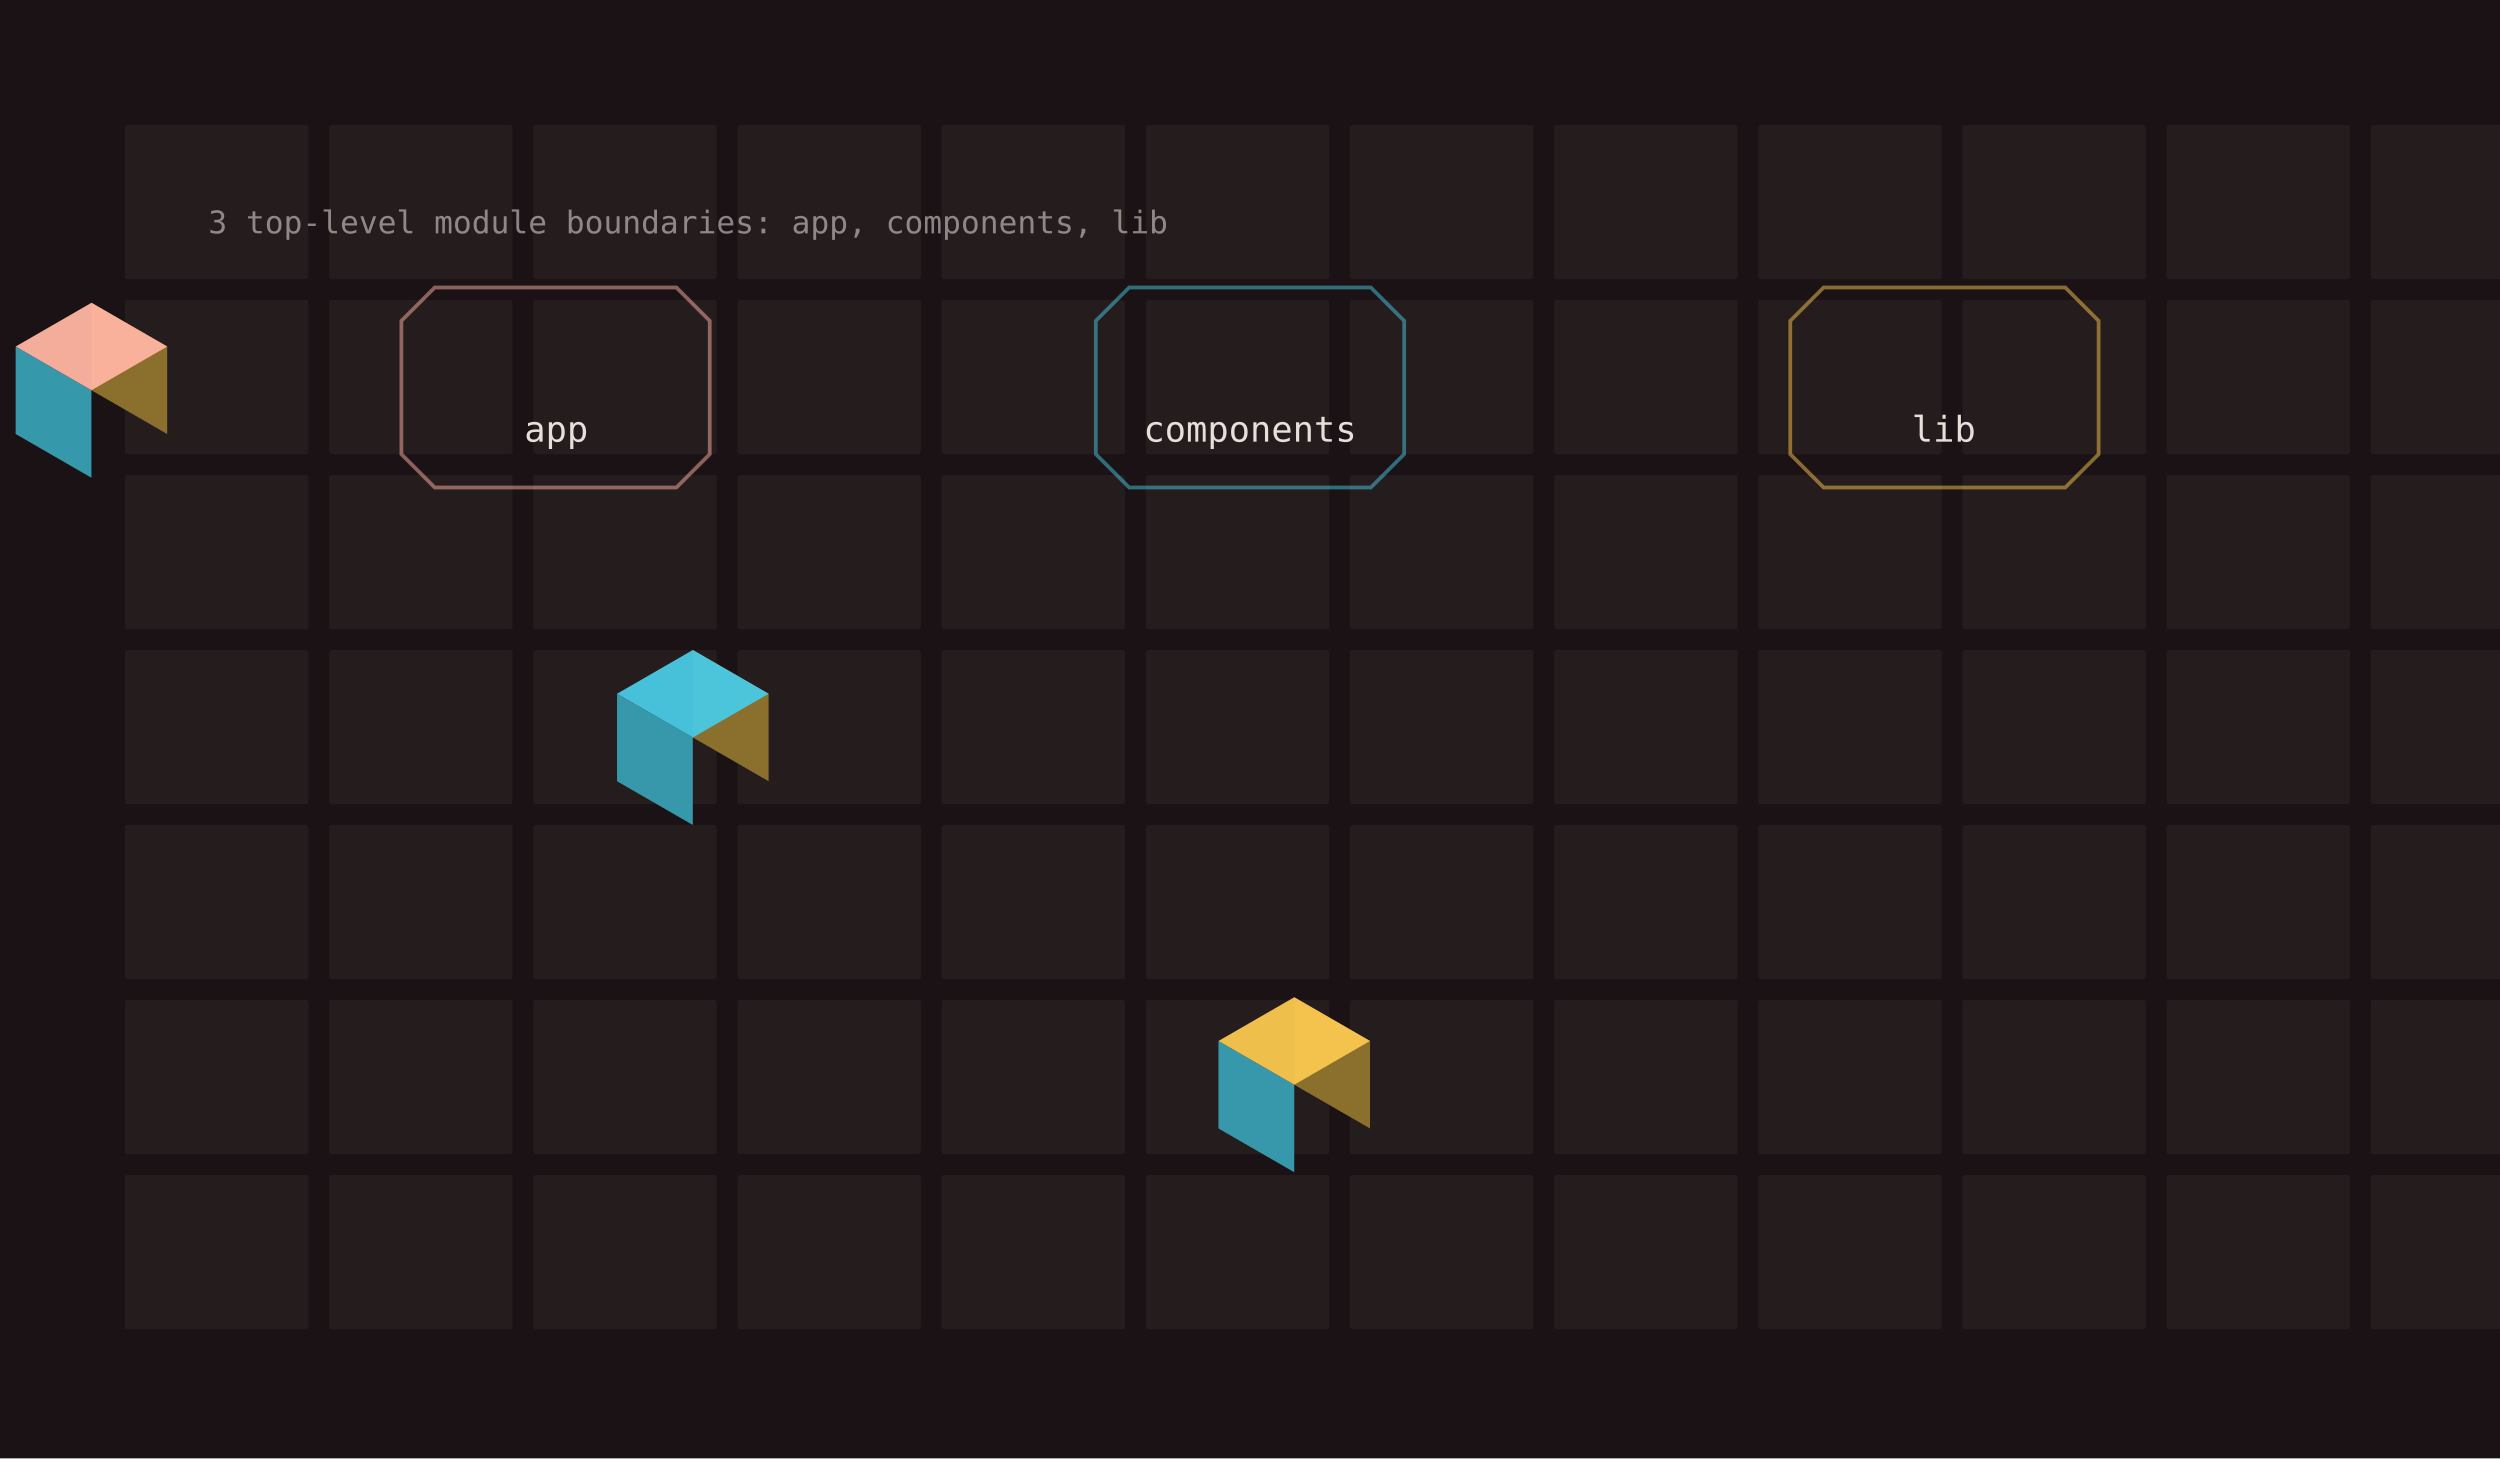
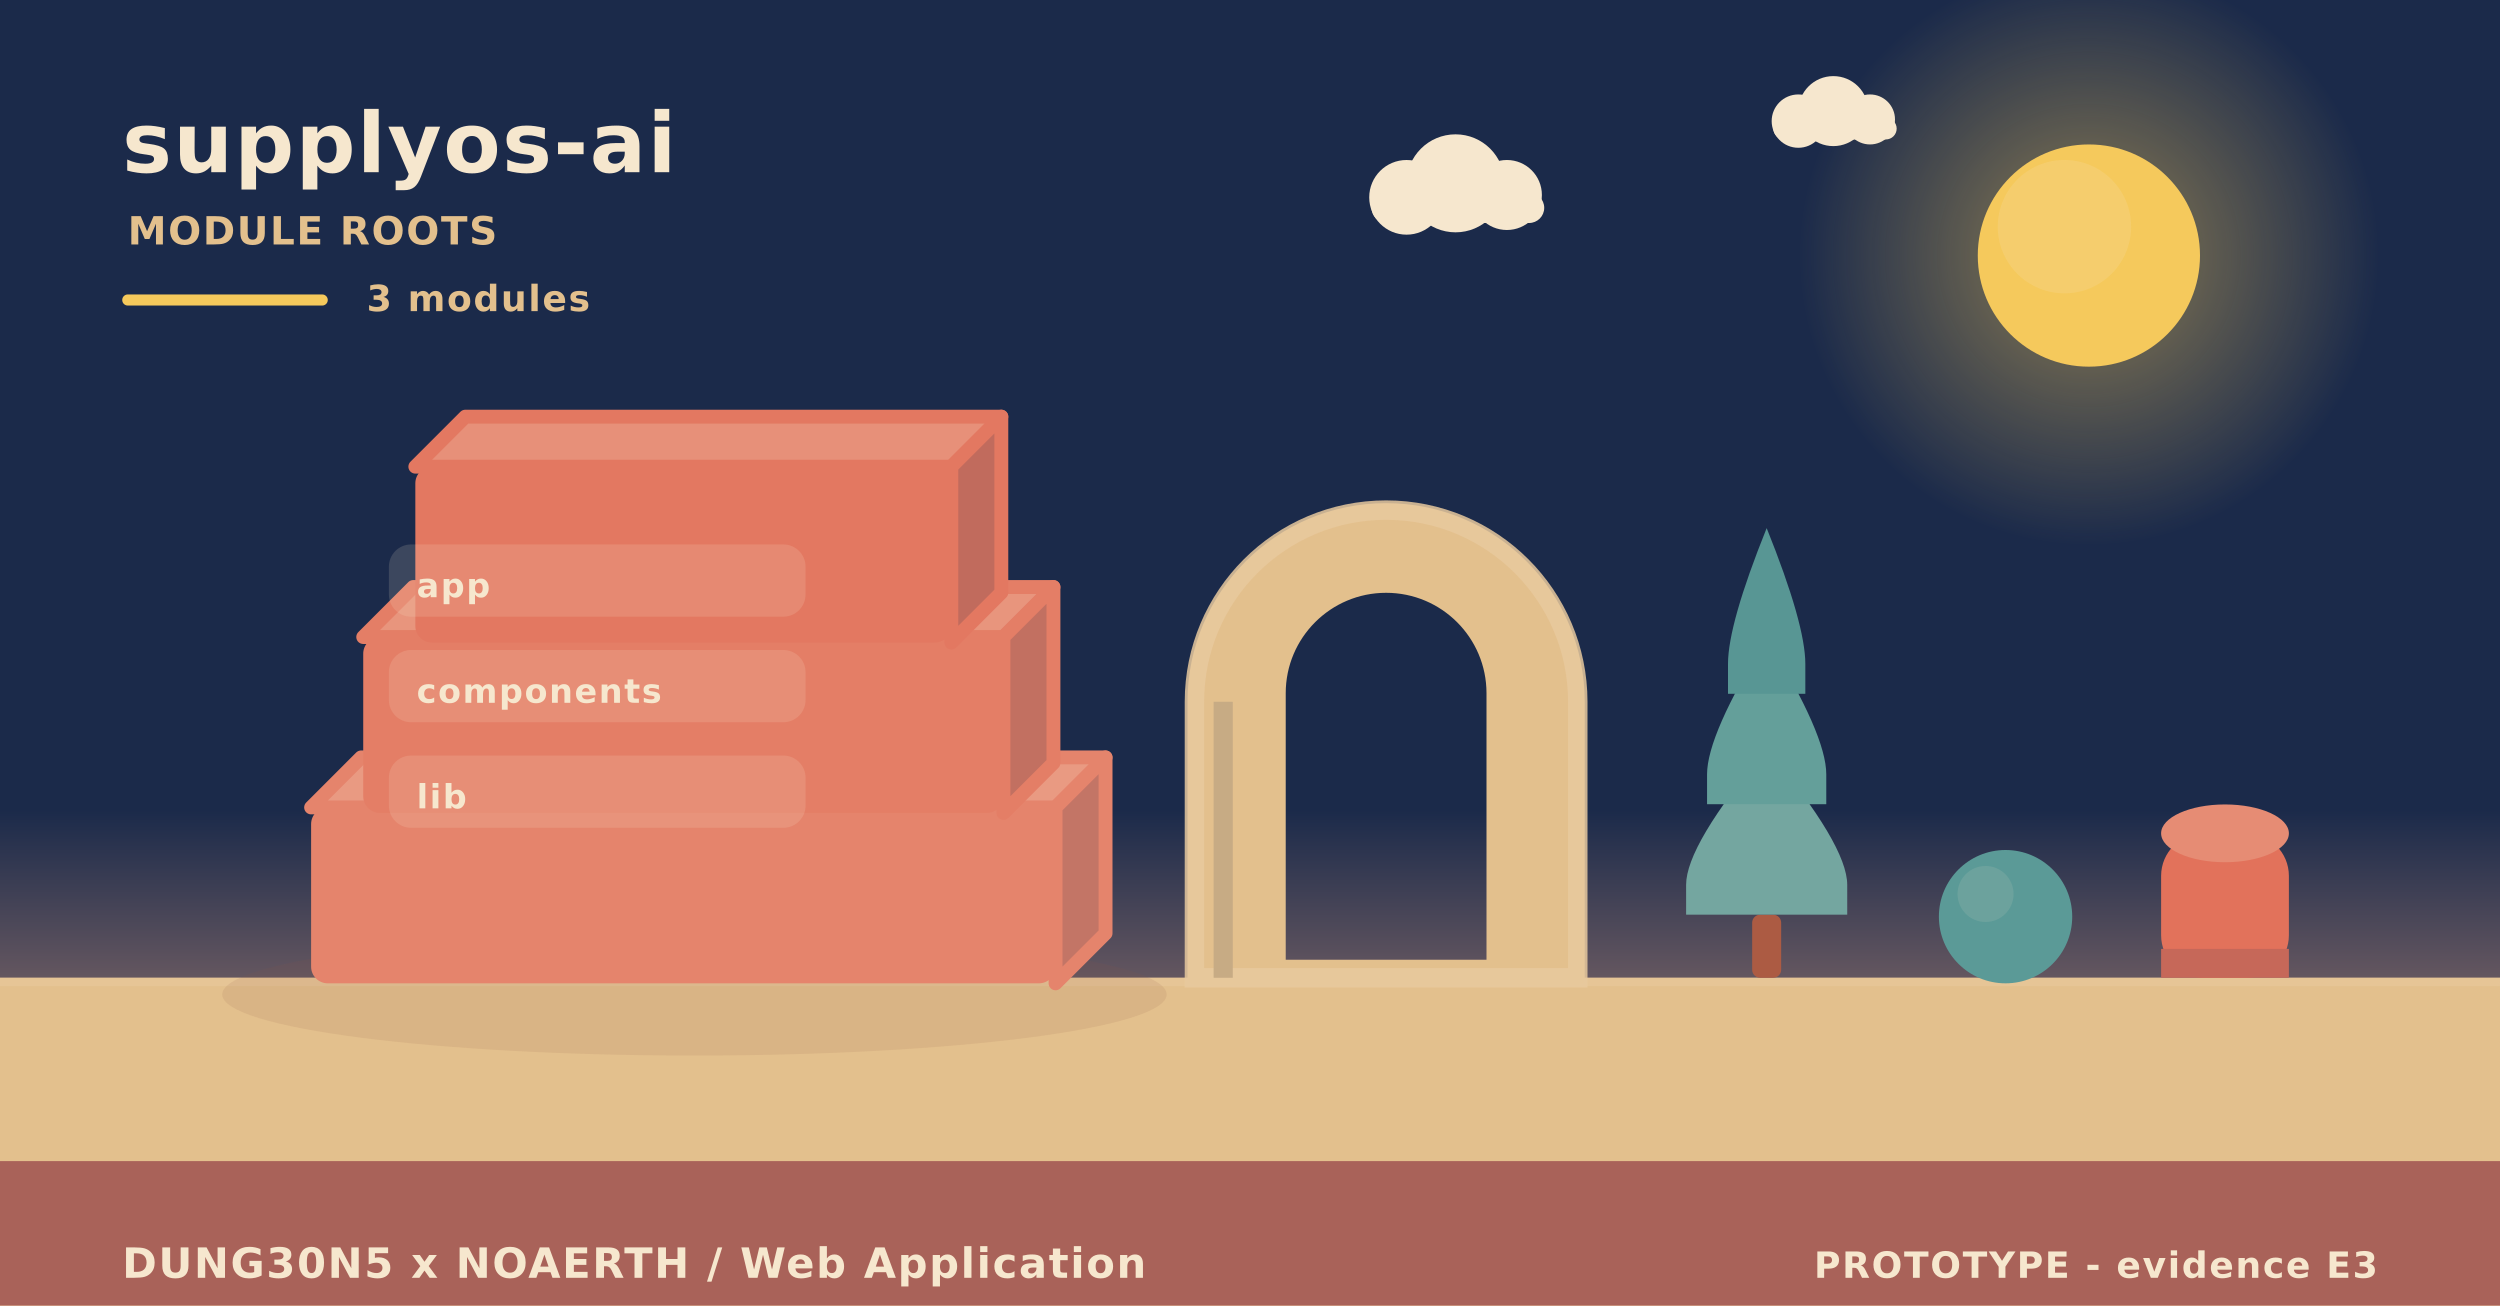
- <svg xmlns="http://www.w3.org/2000/svg" viewBox="0 0 1200 700" width="1200" height="700" role="img" aria-label="supplyos-ai architecture">
-   <rect width="1200" height="700" fill="#1a1214" />
-   <defs>
-     <linearGradient id="ga" x1="0" y1="0" x2="1" y2="1">
-       <stop offset="0%" stop-color="#ffb4a2" />
-       <stop offset="100%" stop-color="#48cae4" />
-     </linearGradient>
-   </defs>
-   <rect x="60.00" y="60.00" width="88.00" height="74.00" rx="1.20" fill="#fdf4f0" opacity="0.05" />
-   <rect x="158.00" y="60.00" width="88.00" height="74.00" rx="1.20" fill="#fdf4f0" opacity="0.05" />
-   <rect x="256.00" y="60.00" width="88.00" height="74.00" rx="1.20" fill="#fdf4f0" opacity="0.05" />
-   <rect x="354.00" y="60.00" width="88.00" height="74.00" rx="1.20" fill="#fdf4f0" opacity="0.05" />
-   <rect x="452.00" y="60.00" width="88.00" height="74.00" rx="1.20" fill="#fdf4f0" opacity="0.05" />
-   <rect x="550.00" y="60.00" width="88.00" height="74.00" rx="1.20" fill="#fdf4f0" opacity="0.05" />
-   <rect x="648.00" y="60.00" width="88.00" height="74.00" rx="1.20" fill="#fdf4f0" opacity="0.05" />
-   <rect x="746.00" y="60.00" width="88.00" height="74.00" rx="1.20" fill="#fdf4f0" opacity="0.05" />
-   <rect x="844.00" y="60.00" width="88.00" height="74.00" rx="1.20" fill="#fdf4f0" opacity="0.05" />
-   <rect x="942.00" y="60.00" width="88.00" height="74.00" rx="1.20" fill="#fdf4f0" opacity="0.05" />
-   <rect x="1040.00" y="60.00" width="88.00" height="74.00" rx="1.20" fill="#fdf4f0" opacity="0.05" />
-   <rect x="1138.00" y="60.00" width="88.00" height="74.00" rx="1.20" fill="#fdf4f0" opacity="0.05" />
-   <rect x="60.00" y="144.00" width="88.00" height="74.00" rx="1.20" fill="#fdf4f0" opacity="0.05" />
-   <rect x="158.00" y="144.00" width="88.00" height="74.00" rx="1.20" fill="#fdf4f0" opacity="0.05" />
-   <rect x="256.00" y="144.00" width="88.00" height="74.00" rx="1.20" fill="#fdf4f0" opacity="0.05" />
-   <rect x="354.00" y="144.00" width="88.00" height="74.00" rx="1.20" fill="#fdf4f0" opacity="0.05" />
-   <rect x="452.00" y="144.00" width="88.00" height="74.00" rx="1.20" fill="#fdf4f0" opacity="0.05" />
-   <rect x="550.00" y="144.00" width="88.00" height="74.00" rx="1.20" fill="#fdf4f0" opacity="0.05" />
-   <rect x="648.00" y="144.00" width="88.00" height="74.00" rx="1.20" fill="#fdf4f0" opacity="0.05" />
-   <rect x="746.00" y="144.00" width="88.00" height="74.00" rx="1.20" fill="#fdf4f0" opacity="0.05" />
-   <rect x="844.00" y="144.00" width="88.00" height="74.00" rx="1.20" fill="#fdf4f0" opacity="0.05" />
-   <rect x="942.00" y="144.00" width="88.00" height="74.00" rx="1.20" fill="#fdf4f0" opacity="0.05" />
-   <rect x="1040.00" y="144.00" width="88.00" height="74.00" rx="1.20" fill="#fdf4f0" opacity="0.05" />
-   <rect x="1138.00" y="144.00" width="88.00" height="74.00" rx="1.20" fill="#fdf4f0" opacity="0.05" />
-   <rect x="60.00" y="228.00" width="88.00" height="74.00" rx="1.20" fill="#fdf4f0" opacity="0.05" />
-   <rect x="158.00" y="228.00" width="88.00" height="74.00" rx="1.20" fill="#fdf4f0" opacity="0.05" />
-   <rect x="256.00" y="228.00" width="88.00" height="74.00" rx="1.20" fill="#fdf4f0" opacity="0.05" />
-   <rect x="354.00" y="228.00" width="88.00" height="74.00" rx="1.20" fill="#fdf4f0" opacity="0.05" />
-   <rect x="452.00" y="228.00" width="88.00" height="74.00" rx="1.20" fill="#fdf4f0" opacity="0.05" />
-   <rect x="550.00" y="228.00" width="88.00" height="74.00" rx="1.20" fill="#fdf4f0" opacity="0.05" />
-   <rect x="648.00" y="228.00" width="88.00" height="74.00" rx="1.20" fill="#fdf4f0" opacity="0.05" />
-   <rect x="746.00" y="228.00" width="88.00" height="74.00" rx="1.20" fill="#fdf4f0" opacity="0.05" />
-   <rect x="844.00" y="228.00" width="88.00" height="74.00" rx="1.20" fill="#fdf4f0" opacity="0.05" />
-   <rect x="942.00" y="228.00" width="88.00" height="74.00" rx="1.20" fill="#fdf4f0" opacity="0.05" />
-   <rect x="1040.00" y="228.00" width="88.00" height="74.00" rx="1.20" fill="#fdf4f0" opacity="0.05" />
-   <rect x="1138.00" y="228.00" width="88.00" height="74.00" rx="1.20" fill="#fdf4f0" opacity="0.05" />
-   <rect x="60.00" y="312.00" width="88.00" height="74.00" rx="1.20" fill="#fdf4f0" opacity="0.05" />
-   <rect x="158.00" y="312.00" width="88.00" height="74.00" rx="1.20" fill="#fdf4f0" opacity="0.05" />
-   <rect x="256.00" y="312.00" width="88.00" height="74.00" rx="1.20" fill="#fdf4f0" opacity="0.05" />
-   <rect x="354.00" y="312.00" width="88.00" height="74.00" rx="1.20" fill="#fdf4f0" opacity="0.05" />
-   <rect x="452.00" y="312.00" width="88.00" height="74.00" rx="1.20" fill="#fdf4f0" opacity="0.05" />
-   <rect x="550.00" y="312.00" width="88.00" height="74.00" rx="1.20" fill="#fdf4f0" opacity="0.05" />
-   <rect x="648.00" y="312.00" width="88.00" height="74.00" rx="1.20" fill="#fdf4f0" opacity="0.05" />
-   <rect x="746.00" y="312.00" width="88.00" height="74.00" rx="1.20" fill="#fdf4f0" opacity="0.05" />
-   <rect x="844.00" y="312.00" width="88.00" height="74.00" rx="1.20" fill="#fdf4f0" opacity="0.05" />
-   <rect x="942.00" y="312.00" width="88.00" height="74.00" rx="1.20" fill="#fdf4f0" opacity="0.05" />
-   <rect x="1040.00" y="312.00" width="88.00" height="74.00" rx="1.20" fill="#fdf4f0" opacity="0.05" />
-   <rect x="1138.00" y="312.00" width="88.00" height="74.00" rx="1.20" fill="#fdf4f0" opacity="0.05" />
-   <rect x="60.00" y="396.00" width="88.00" height="74.00" rx="1.20" fill="#fdf4f0" opacity="0.05" />
-   <rect x="158.00" y="396.00" width="88.00" height="74.00" rx="1.20" fill="#fdf4f0" opacity="0.05" />
-   <rect x="256.00" y="396.00" width="88.00" height="74.00" rx="1.20" fill="#fdf4f0" opacity="0.05" />
-   <rect x="354.00" y="396.00" width="88.00" height="74.00" rx="1.20" fill="#fdf4f0" opacity="0.05" />
-   <rect x="452.00" y="396.00" width="88.00" height="74.00" rx="1.20" fill="#fdf4f0" opacity="0.05" />
-   <rect x="550.00" y="396.00" width="88.00" height="74.00" rx="1.20" fill="#fdf4f0" opacity="0.05" />
-   <rect x="648.00" y="396.00" width="88.00" height="74.00" rx="1.20" fill="#fdf4f0" opacity="0.05" />
-   <rect x="746.00" y="396.00" width="88.00" height="74.00" rx="1.20" fill="#fdf4f0" opacity="0.05" />
-   <rect x="844.00" y="396.00" width="88.00" height="74.00" rx="1.20" fill="#fdf4f0" opacity="0.05" />
-   <rect x="942.00" y="396.00" width="88.00" height="74.00" rx="1.20" fill="#fdf4f0" opacity="0.05" />
-   <rect x="1040.00" y="396.00" width="88.00" height="74.00" rx="1.20" fill="#fdf4f0" opacity="0.05" />
-   <rect x="1138.00" y="396.00" width="88.00" height="74.00" rx="1.20" fill="#fdf4f0" opacity="0.05" />
-   <rect x="60.00" y="480.00" width="88.00" height="74.00" rx="1.20" fill="#fdf4f0" opacity="0.05" />
-   <rect x="158.00" y="480.00" width="88.00" height="74.00" rx="1.20" fill="#fdf4f0" opacity="0.05" />
-   <rect x="256.00" y="480.00" width="88.00" height="74.00" rx="1.20" fill="#fdf4f0" opacity="0.05" />
-   <rect x="354.00" y="480.00" width="88.00" height="74.00" rx="1.20" fill="#fdf4f0" opacity="0.05" />
-   <rect x="452.00" y="480.00" width="88.00" height="74.00" rx="1.20" fill="#fdf4f0" opacity="0.05" />
-   <rect x="550.00" y="480.00" width="88.00" height="74.00" rx="1.20" fill="#fdf4f0" opacity="0.05" />
-   <rect x="648.00" y="480.00" width="88.00" height="74.00" rx="1.20" fill="#fdf4f0" opacity="0.05" />
-   <rect x="746.00" y="480.00" width="88.00" height="74.00" rx="1.20" fill="#fdf4f0" opacity="0.05" />
-   <rect x="844.00" y="480.00" width="88.00" height="74.00" rx="1.20" fill="#fdf4f0" opacity="0.05" />
-   <rect x="942.00" y="480.00" width="88.00" height="74.00" rx="1.20" fill="#fdf4f0" opacity="0.05" />
-   <rect x="1040.00" y="480.00" width="88.00" height="74.00" rx="1.20" fill="#fdf4f0" opacity="0.05" />
-   <rect x="1138.00" y="480.00" width="88.00" height="74.00" rx="1.20" fill="#fdf4f0" opacity="0.05" />
-   <rect x="60.00" y="564.00" width="88.00" height="74.00" rx="1.20" fill="#fdf4f0" opacity="0.05" />
-   <rect x="158.00" y="564.00" width="88.00" height="74.00" rx="1.20" fill="#fdf4f0" opacity="0.05" />
-   <rect x="256.00" y="564.00" width="88.00" height="74.00" rx="1.20" fill="#fdf4f0" opacity="0.05" />
-   <rect x="354.00" y="564.00" width="88.00" height="74.00" rx="1.20" fill="#fdf4f0" opacity="0.05" />
-   <rect x="452.00" y="564.00" width="88.00" height="74.00" rx="1.20" fill="#fdf4f0" opacity="0.05" />
-   <rect x="550.00" y="564.00" width="88.00" height="74.00" rx="1.20" fill="#fdf4f0" opacity="0.05" />
-   <rect x="648.00" y="564.00" width="88.00" height="74.00" rx="1.20" fill="#fdf4f0" opacity="0.05" />
-   <rect x="746.00" y="564.00" width="88.00" height="74.00" rx="1.20" fill="#fdf4f0" opacity="0.05" />
-   <rect x="844.00" y="564.00" width="88.00" height="74.00" rx="1.20" fill="#fdf4f0" opacity="0.05" />
-   <rect x="942.00" y="564.00" width="88.00" height="74.00" rx="1.20" fill="#fdf4f0" opacity="0.05" />
-   <rect x="1040.00" y="564.00" width="88.00" height="74.00" rx="1.20" fill="#fdf4f0" opacity="0.05" />
-   <rect x="1138.00" y="564.00" width="88.00" height="74.00" rx="1.20" fill="#fdf4f0" opacity="0.05" />
-   <path d="M208.67,138.00 H324.67 L340.67,154.00 V218.00 L324.67,234.00 H208.67 L192.67,218.00 V154.00 Z" fill="none" stroke="rgba(255,180,162,0.550)" stroke-width="1.80" opacity="0.90" />
-   <polygon points="43.88,187.33 80.25,208.33 80.25,166.33 43.88,145.33" fill="#90732e" opacity="0.95" />
-   <polygon points="7.51,208.33 43.88,229.33 43.88,187.33 7.51,166.33" fill="#389eb2" opacity="0.95" />
-   <polygon points="43.88,145.33 80.25,166.33 43.88,187.33 7.51,166.33" fill="#ffb4a2" opacity="0.95" />
-   <text x="267" y="212" font-family="ui-monospace,Menlo,monospace" font-size="17" fill="rgba(253,244,240,0.900)" text-anchor="middle">app</text>
-   <path d="M542.00,138.00 H658.00 L674.00,154.00 V218.00 L658.00,234.00 H542.00 L526.00,218.00 V154.00 Z" fill="none" stroke="rgba(72,202,228,0.550)" stroke-width="1.80" opacity="0.90" />
-   <polygon points="332.55,354.00 368.93,375.00 368.93,333.00 332.55,312.00" fill="#90732e" opacity="0.95" />
-   <polygon points="296.18,375.00 332.55,396.00 332.55,354.00 296.18,333.00" fill="#389eb2" opacity="0.95" />
-   <polygon points="332.55,312.00 368.93,333.00 332.55,354.00 296.18,333.00" fill="#48cae4" opacity="0.95" />
-   <text x="600" y="212" font-family="ui-monospace,Menlo,monospace" font-size="17" fill="rgba(253,244,240,0.900)" text-anchor="middle">components</text>
-   <path d="M875.33,138.00 H991.33 L1007.33,154.00 V218.00 L991.33,234.00 H875.33 L859.33,218.00 V154.00 Z" fill="none" stroke="rgba(249,199,79,0.550)" stroke-width="1.80" opacity="0.90" />
-   <polygon points="621.23,520.67 657.60,541.67 657.60,499.67 621.23,478.67" fill="#90732e" opacity="0.95" />
-   <polygon points="584.86,541.67 621.23,562.67 621.23,520.67 584.86,499.67" fill="#389eb2" opacity="0.95" />
-   <polygon points="621.23,478.67 657.60,499.67 621.23,520.67 584.86,499.67" fill="#f9c74f" opacity="0.95" />
-   <text x="933" y="212" font-family="ui-monospace,Menlo,monospace" font-size="17" fill="rgba(253,244,240,0.900)" text-anchor="middle">lib</text>
-   <text x="100" y="112" font-family="ui-monospace,Menlo,monospace" font-size="15" fill="rgba(253,244,240,0.500)">3 top-level module boundaries: app, components, lib</text>
+ <svg xmlns="http://www.w3.org/2000/svg" width="900" height="470" viewBox="0 0 900 470" role="img" aria-label="supplyos-ai - how it is built">
+   <linearGradient id="skya" x1="0" y1="0" x2="0" y2="1">
+     <stop offset="0" stop-color="#1b2a4a" />
+     <stop offset="0.62" stop-color="#1b2a4a" />
+     <stop offset="1" stop-color="#f3ad8a" />
+   </linearGradient>
+   <rect width="900" height="470" fill="url(#skya)" />
+   <radialGradient id="suna">
+     <stop offset="0.35" stop-color="#f5c95c" stop-opacity="0.34" />
+     <stop offset="1" stop-color="#f5c95c" stop-opacity="0" />
+   </radialGradient>
+   <circle cx="752" cy="92" r="104" fill="url(#suna)" />
+   <circle cx="752" cy="92" r="40" fill="#f5c95c" />
+   <circle cx="743.2" cy="81.6" r="24" fill="#f5d27e" opacity="0.5" />
+   <g>
+     <circle cx="524" cy="66" r="17.64" fill="#f6e7ce" />
+     <circle cx="506.36" cy="71.04" r="13.44" fill="#f6e7ce" />
+     <circle cx="542.48" cy="70.2" r="12.6" fill="#f6e7ce" />
+     <rect x="493.76" y="69.36" width="62.16" height="10.92" rx="5.46" fill="#f6e7ce" />
+   </g>
+   <g>
+     <circle cx="660" cy="40" r="12.6" fill="#f6e7ce" />
+     <circle cx="647.4" cy="43.6" r="9.6" fill="#f6e7ce" />
+     <circle cx="673.2" cy="43" r="9" fill="#f6e7ce" />
+     <rect x="638.4" y="42.4" width="44.4" height="7.8" rx="3.9" fill="#f6e7ce" />
+   </g>
+   <rect x="0" y="352" width="900" height="118" fill="#e3c08d" />
+   <rect x="0" y="352" width="900" height="3" fill="#e6c596" />
+   <text x="44" y="62" font-family="Verdana,DejaVu Sans,sans-serif" font-size="30" font-weight="700" letter-spacing="0.6" fill="#f6e7ce" text-anchor="start">supplyos-ai</text>
+   <text x="46" y="88" font-family="Verdana,DejaVu Sans,sans-serif" font-size="14" font-weight="700" letter-spacing="0.6" fill="#e3c08d" text-anchor="start">MODULE ROOTS</text>
+   <rect x="44" y="106" width="74" height="4" rx="2" fill="#f5c95c" />
+   <text x="132" y="112" font-family="Verdana,DejaVu Sans,sans-serif" font-size="13" font-weight="700" letter-spacing="0.6" fill="#e3c08d" text-anchor="start">3 modules</text>
+   <ellipse cx="250" cy="358" rx="170" ry="22" fill="rgba(138,90,68,0.11)" />
+   <path d="M112,290.67 L380,290.67 L398,272.67 L130,272.67 Z" fill="#e99a82" stroke="#e5846c" stroke-width="5" stroke-linejoin="round" />
+   <path d="M380,290.67 L398,272.67 L398,336 L380,354 Z" fill="#c37566" stroke="#e5846c" stroke-width="5" stroke-linejoin="round" />
+   <rect x="112" y="290.67" width="268" height="63.33" rx="6" fill="#e5846c" />
+   <path d="M130.76,229.33 L361.24,229.33 L379.24,211.33 L148.76,211.33 Z" fill="#e8957d" stroke="#e47e66" stroke-width="5" stroke-linejoin="round" />
+   <path d="M361.24,229.33 L379.24,211.33 L379.24,274.67 L361.24,292.67 Z" fill="#c27061" stroke="#e47e66" stroke-width="5" stroke-linejoin="round" />
+   <rect x="130.76" y="229.33" width="230.48" height="63.33" rx="6" fill="#e47e66" />
+   <path d="M149.52,168 L342.48,168 L360.48,150 L167.52,150 Z" fill="#e79079" stroke="#e37861" stroke-width="5" stroke-linejoin="round" />
+   <path d="M342.48,168 L360.48,150 L360.48,213.33 L342.48,231.33 Z" fill="#c16b5d" stroke="#e37861" stroke-width="5" stroke-linejoin="round" />
+   <rect x="149.52" y="168" width="192.96" height="63.33" rx="6" fill="#e37861" />
+   <rect x="140" y="196" width="150" height="26" rx="8" fill="rgba(246,231,206,0.16)" opacity="0.94" />
+   <text x="150" y="215" font-family="Verdana,DejaVu Sans,sans-serif" font-size="12" font-weight="700" letter-spacing="0.6" fill="#f6e7ce" text-anchor="start">app</text>
+   <rect x="140" y="234" width="150" height="26" rx="8" fill="rgba(246,231,206,0.16)" opacity="0.94" />
+   <text x="150" y="253" font-family="Verdana,DejaVu Sans,sans-serif" font-size="12" font-weight="700" letter-spacing="0.6" fill="#f6e7ce" text-anchor="start">components</text>
+   <rect x="140" y="272" width="150" height="26" rx="8" fill="rgba(246,231,206,0.16)" opacity="0.94" />
+   <text x="150" y="291" font-family="Verdana,DejaVu Sans,sans-serif" font-size="12" font-weight="700" letter-spacing="0.6" fill="#f6e7ce" text-anchor="start">lib</text>
+   <path d="M430,352 L430,252.64 A69,69 0 0 1 568,252.64 L568,352 Z M460.36,348 L460.36,249.55 A38.64,38.64 0 0 1 537.64,249.55 L537.64,348 Z" fill="#e3c08d" fill-rule="evenodd" stroke="#e3c08d" stroke-width="5" stroke-linejoin="round" />
+   <path d="M430,352 L430,252.64 A69,69 0 0 1 568,252.64 L568,352 Z" fill="none" stroke="#e8c99d" stroke-width="7" stroke-linecap="round" opacity="0.85" />
+   <rect x="436.9" y="252.64" width="6.9" height="99.36" fill="#c7ab84" />
+   <rect x="630.78" y="329.28" width="10.44" height="22.72" rx="2.9" fill="#ac5b43" />
+   <path d="M636,269.64 Q607,304.23 607,318.54 Q607,329.28 607,329.28 L665,329.28 Q665,329.28 665,318.54 Q665,304.23 636,269.64 Z" fill="#74a6a0" />
+   <path d="M636,229.88 Q614.54,264.47 614.54,278.78 Q614.54,289.52 614.54,289.52 L657.46,289.52 Q657.46,289.52 657.46,278.78 Q657.46,264.47 636,229.88 Z" fill="#649f9a" />
+   <path d="M636,190.12 Q622.08,224.71 622.08,239.02 Q622.08,249.76 622.08,249.76 L649.92,249.76 Q649.92,249.76 649.92,239.02 Q649.92,224.71 636,190.12 Z" fill="#589694" />
+   <circle cx="722" cy="330" r="24" fill="#5b9a97" />
+   <circle cx="714.8" cy="321.84" r="10.08" fill="#7aa9a2" opacity="0.55" />
+   <rect x="778" y="300" width="46" height="52" rx="15.33" fill="#e2725b" />
+   <ellipse cx="801" cy="300" rx="23" ry="10.4" fill="#e68c74" />
+   <rect x="778" y="341.6" width="46" height="10.4" fill="#c66859" />
+   <rect x="0" y="418" width="900" height="52" rx="0" fill="#a65c56" opacity="0.94" />
+   <text x="44" y="460" font-family="Verdana,DejaVu Sans,sans-serif" font-size="15" font-weight="700" letter-spacing="0.6" fill="#f6e7ce" text-anchor="start">DUNG30N5 x NOAERTH  /  Web Application</text>
+   <text x="856" y="460" font-family="Verdana,DejaVu Sans,sans-serif" font-size="13" font-weight="700" letter-spacing="0.6" fill="#f6e7ce" text-anchor="end">PROTOTYPE  -  evidence E3</text>
</svg>
